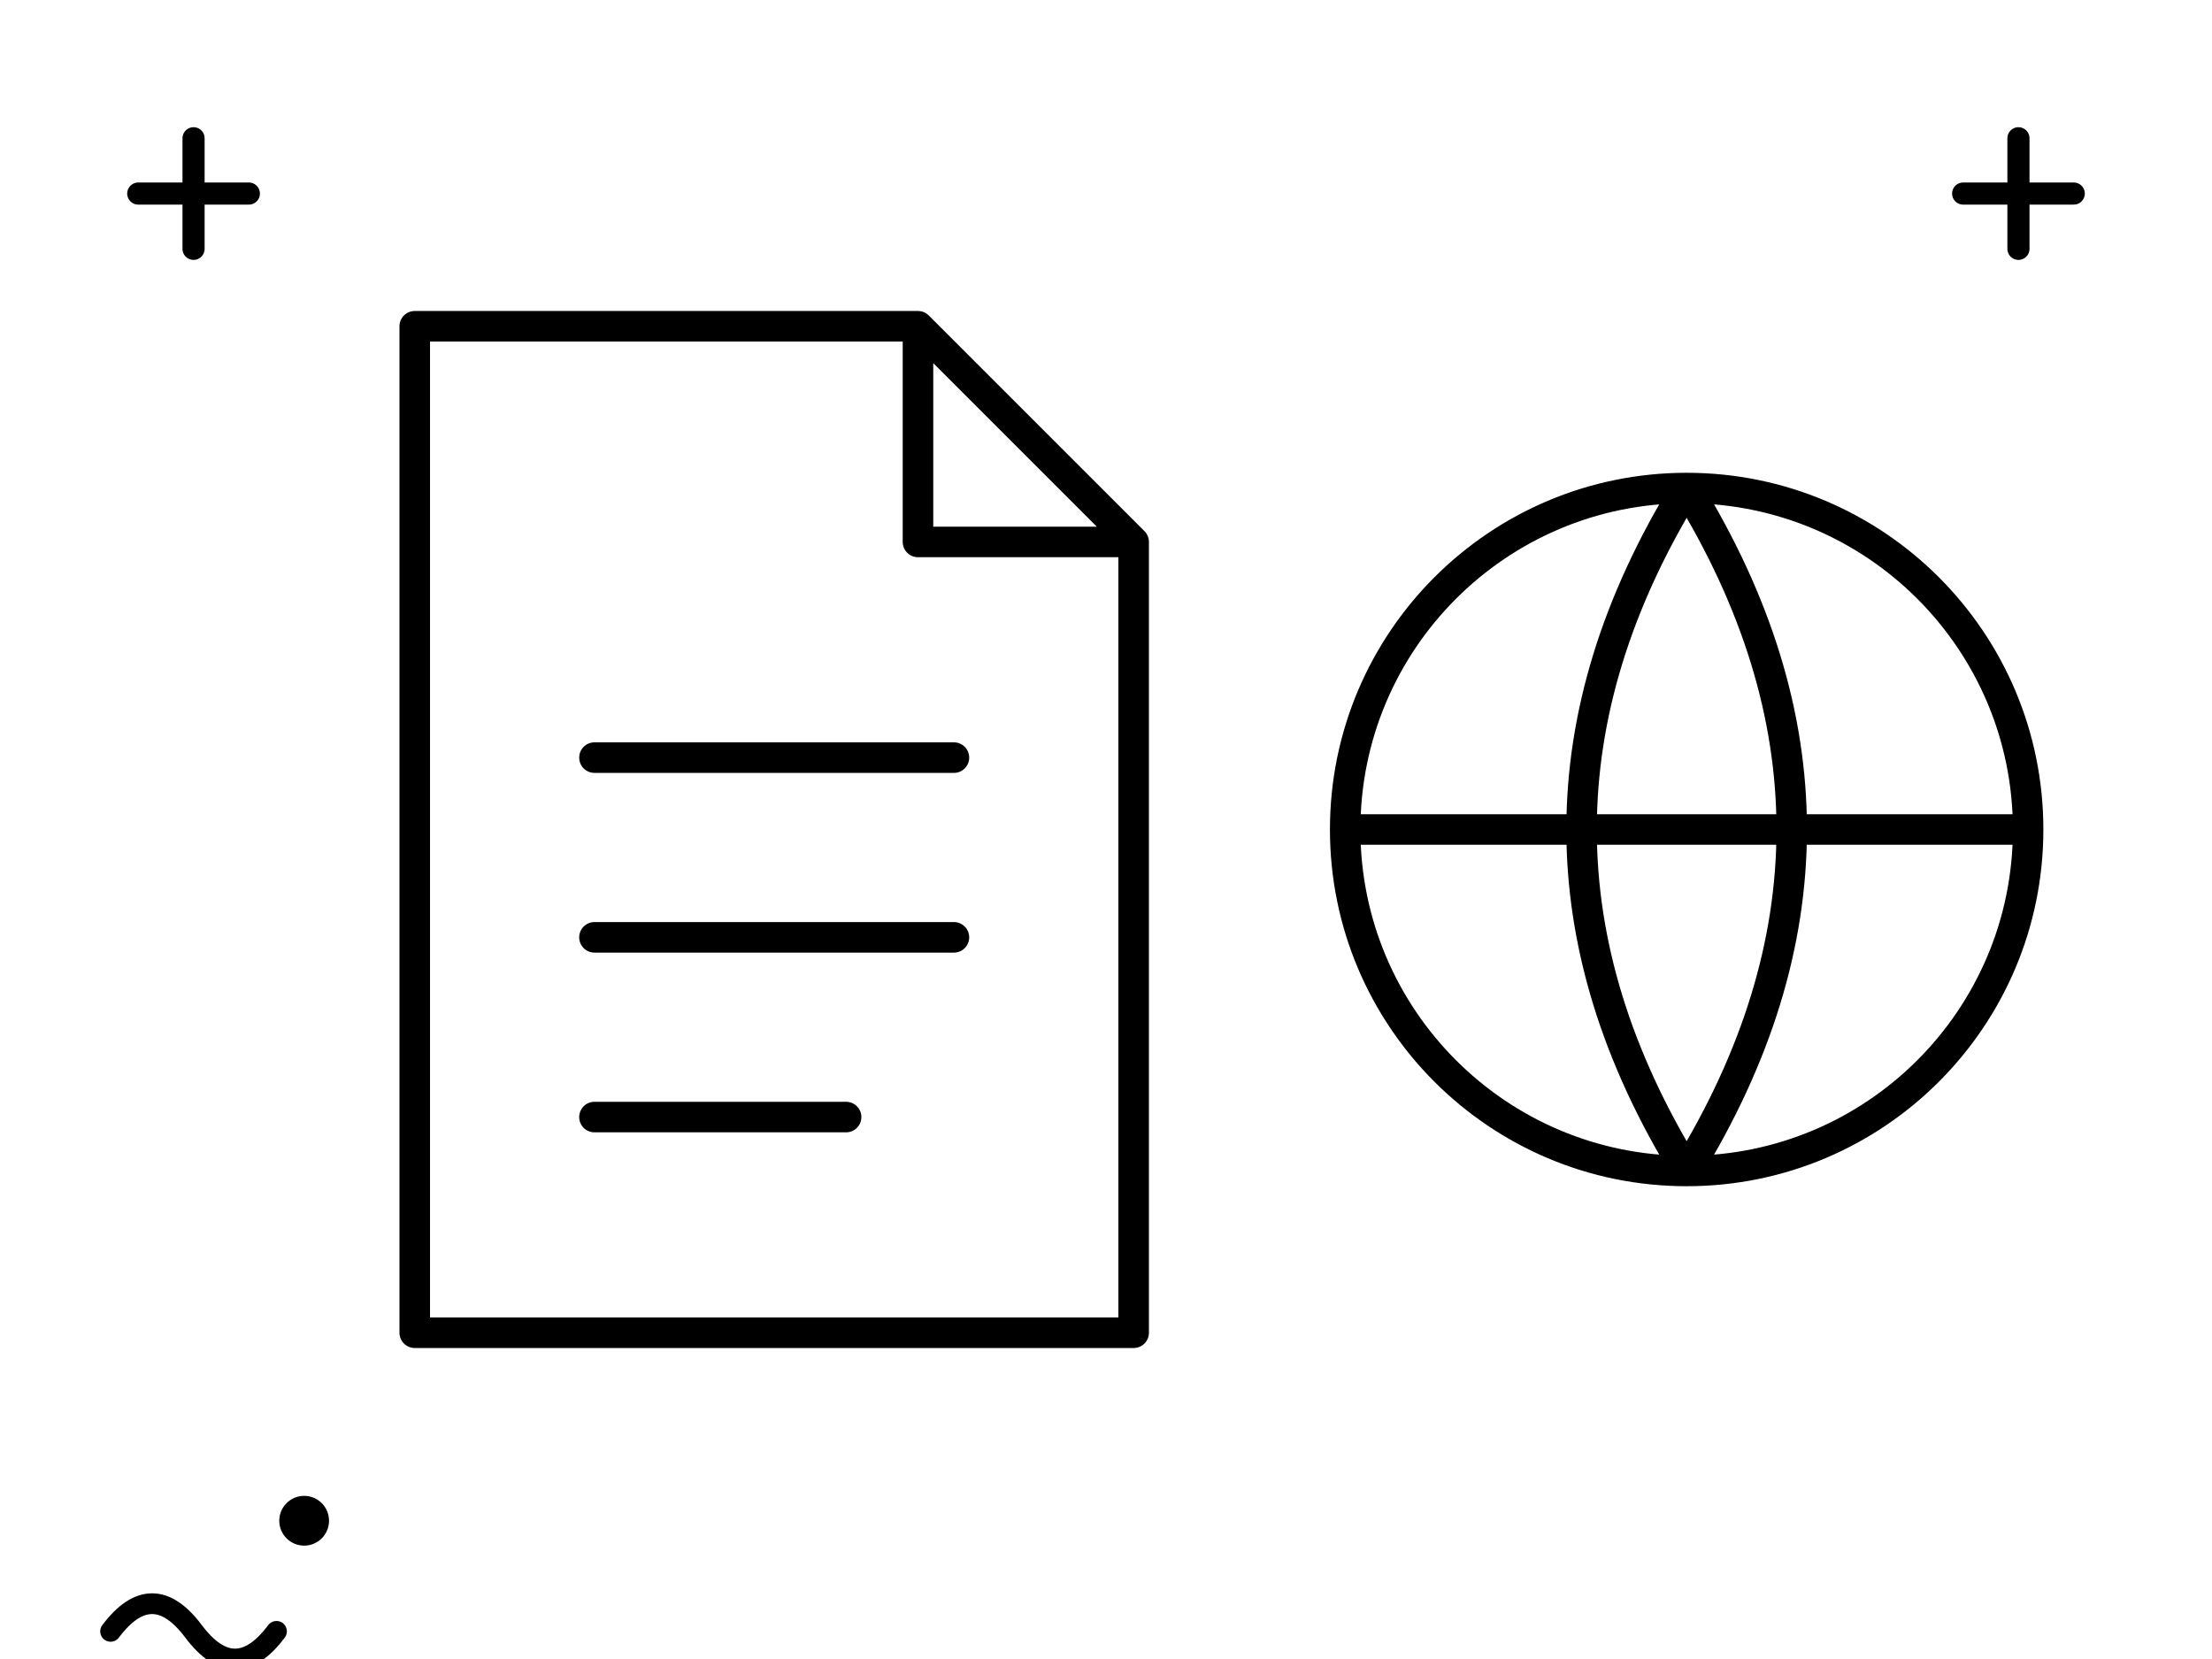
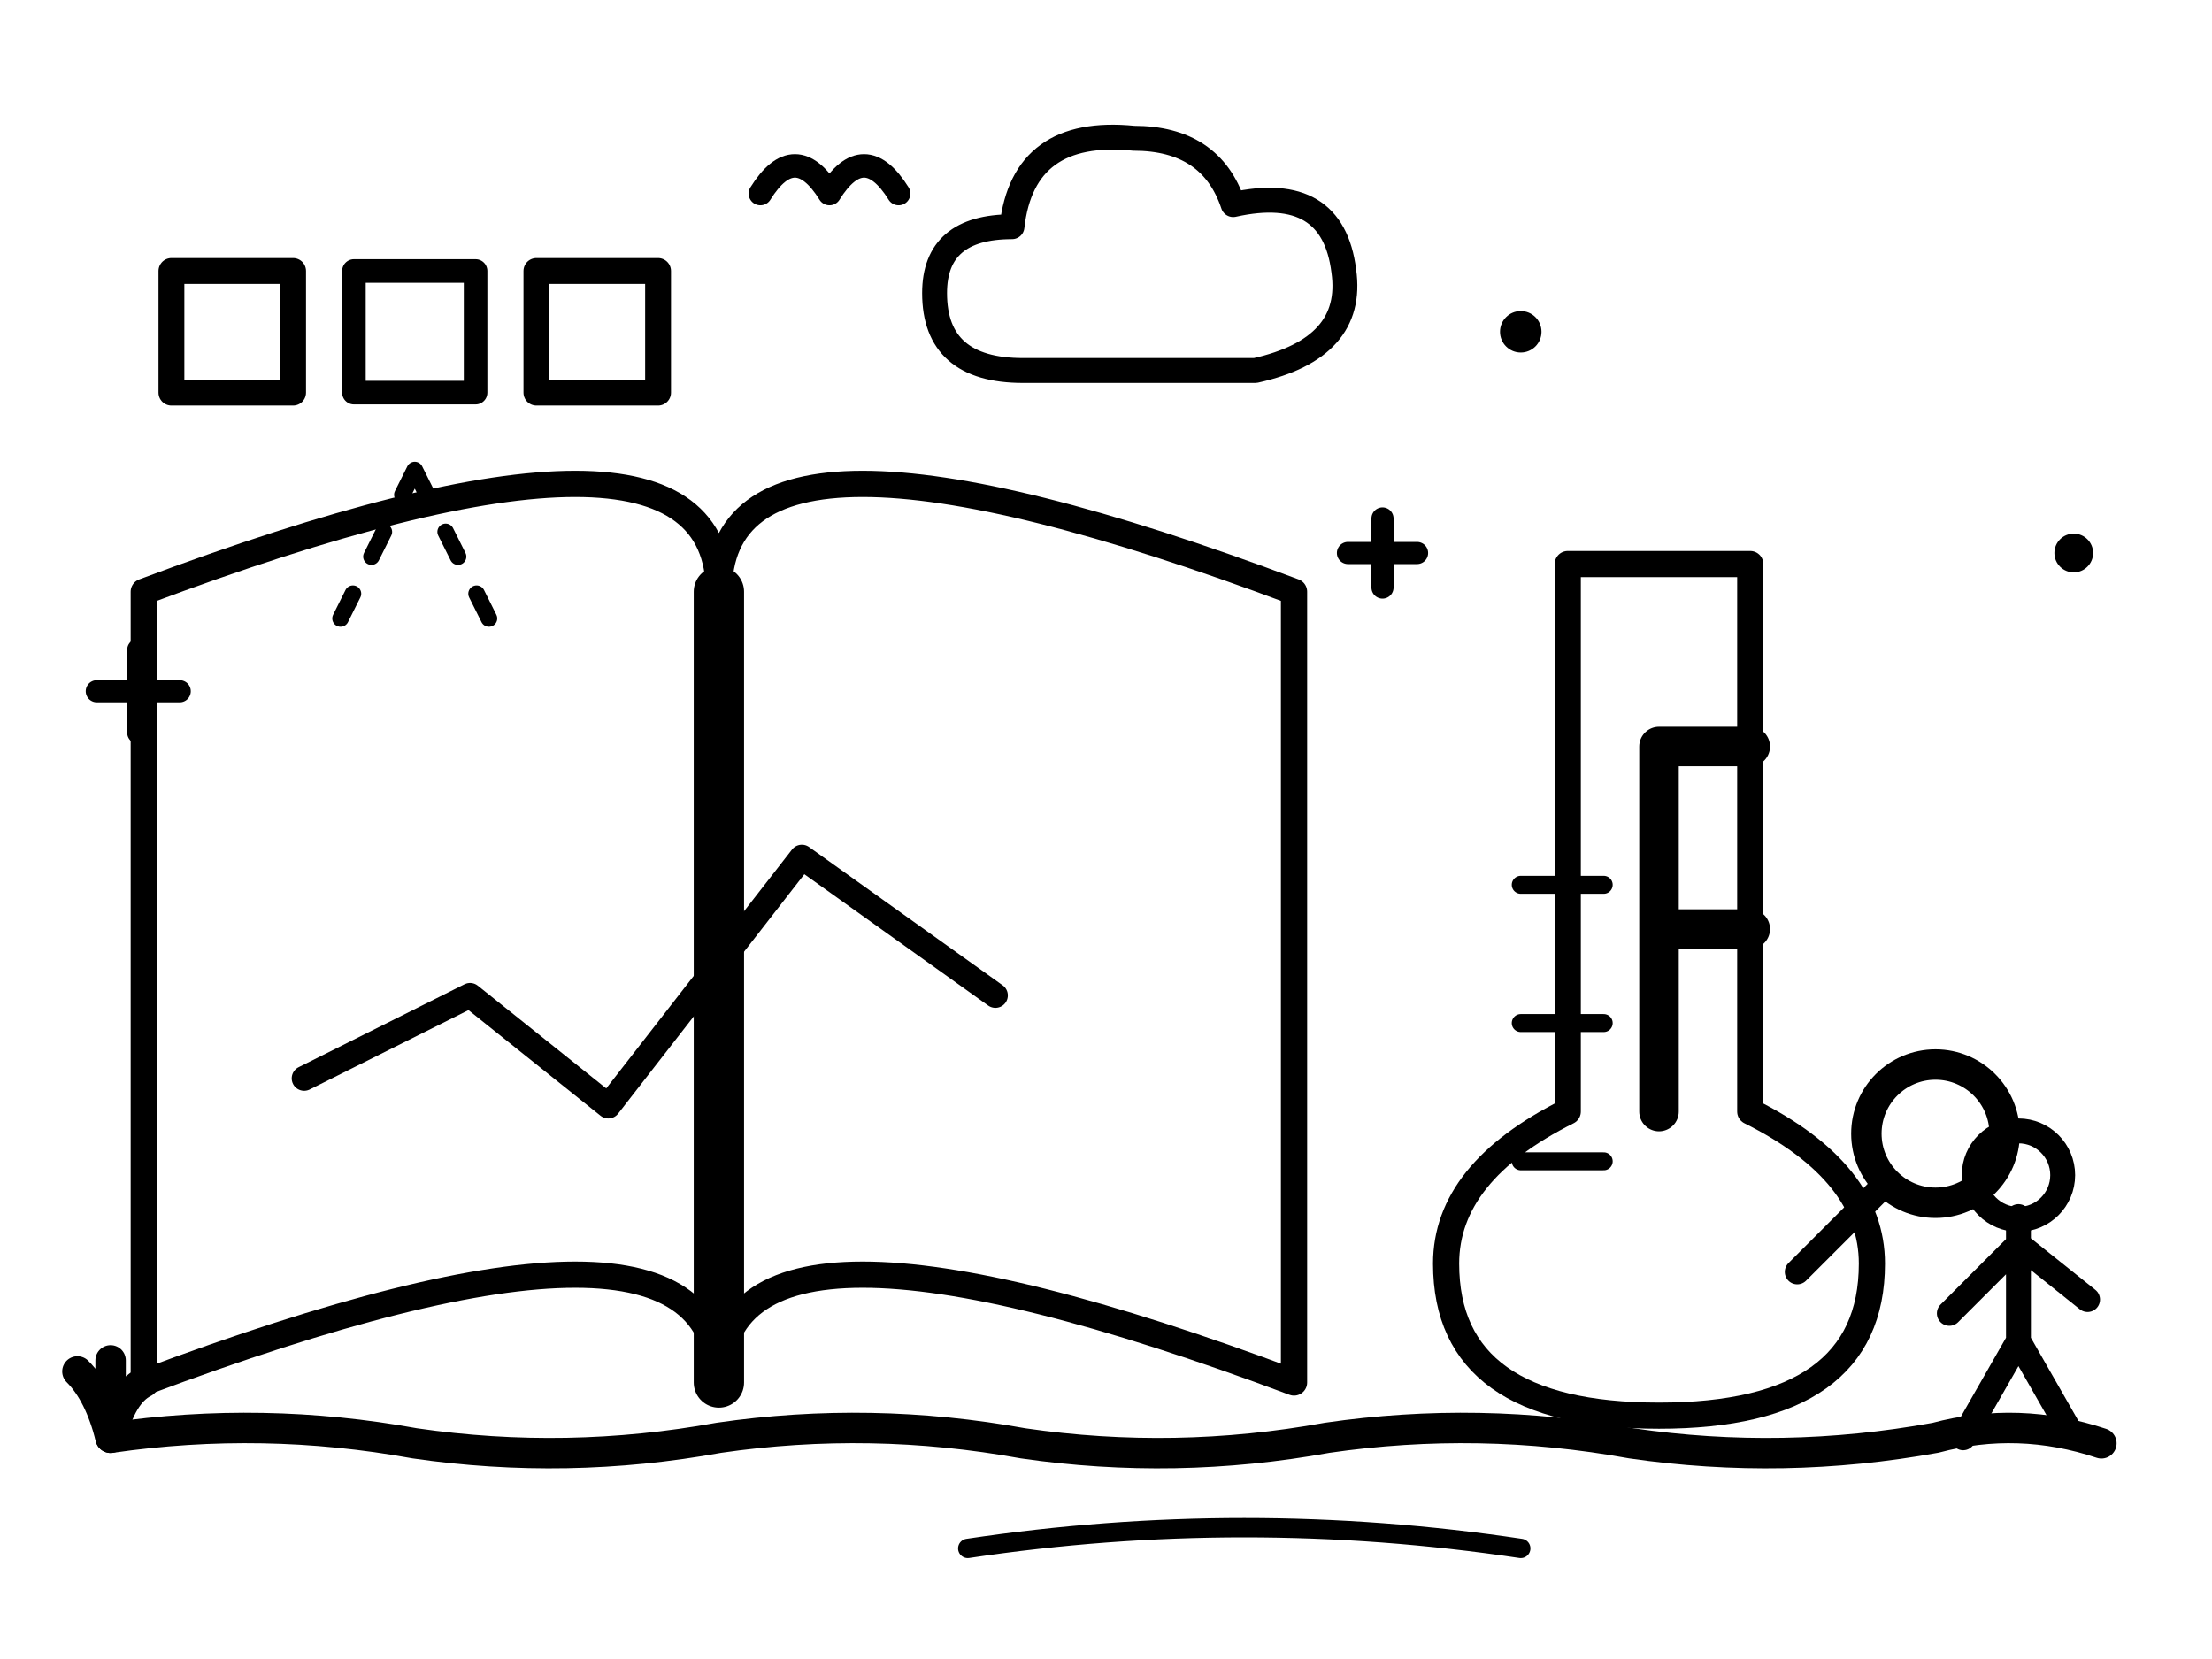
<svg xmlns="http://www.w3.org/2000/svg" viewBox="0 0 160 120" fill="none" stroke="#000" stroke-width="2.2" stroke-linecap="round" stroke-linejoin="round">
-   <g transform="translate(56 60) scale(2.6)" stroke-width="0.85">
-     <path d="M-10-14H4L10-8V14H-10zM4-14V-8H10M-5-2H5M-5 3H5M-5 8H2" />
+   <path d="M8 104q11 -1.6 22 0.4q11 1.6 22 -0.4q11 -1.6 22 0.4q11 1.6 22 -0.4q11 -1.6 22 0.4q11 1.6 22 -0.4q6 -1.6 12 0.4" />
+   <g transform="translate(52 100) scale(2.6 2.6)" stroke-width="0.73">
+     <path d="M-16 0V-22q16-6 16 0q0-6 16 0V0q-16-6-16 0q0-6-16 0z" />
+     <path d="M0-22V0" stroke-width="1.4" />
  </g>
-   <g transform="translate(122 60) scale(1.9)" stroke-width="1.16">
-     <path d="M-13 0a13 13 0 1 0 26 0a13 13 0 1 0-26 0M-13 0H13M0-13Q-8 0 0 13M0-13Q8 0 0 13" />
+   <path d="M22 78l12-6l10 8l14-18l14 10" stroke-width="1.8" />
+   <path d="M54 82l8-6l8 4l8-12" stroke-width="0" />
+   <g transform="translate(120 98) scale(2.2 2.2)" stroke-width="0.86">
+     <path d="M-3-26v18q-4 2-4 5q0 5 7 5t7-5q0-3-4-5v-18z" />
+     <path d="M0-8v-12M0-20h3M0-14h3" stroke-width="1.3" />
  </g>
-   <path d="M142 14H150M146 10V18" stroke-width="1.6" />
-   <path d="M10 14H18M14 10V18" stroke-width="1.6" />
-   <circle cx="22" cy="110" r="1.8" fill="#000" stroke="none" />
-   <path d="M8 118q3-4 6 0t6 0" stroke-width="1.5" />
+   <path d="M110 64h6M110 74h6M110 84h6" stroke-width="1.3" />
+   <g transform="translate(146 104) scale(1 1)" stroke-width="1.80">
+     <circle cx="0" cy="-19" r="3.2" />
+     <path d="M0-16v9M0-14l-5 5M0-14l5 4M0-7l-4 7M0-7l4 7" />
+   </g>
+   <circle cx="140" cy="82" r="5" />
+   <path d="M136 86l-6 6" stroke-width="1.8" />
+   <g transform="translate(30 24) scale(1.1 1.1)" stroke-width="1.55">
+     <path d="M-4-4h8v8h-8z" />
+     <path d="M-16-4h8v8h-8zM8-4h8v8h-8z" stroke-width="1.7" />
+   </g>
+   <path d="M30 34l-6 12M30 34l6 12" stroke-width="1.2" stroke-dasharray="2 3" />
+   <g transform="translate(86 22) scale(0.8 0.8)" stroke-width="2.25">
+     <path d="M-15 6q-8 0-8-7q0-6 7-6q1-9 11-8q7 0 9 6q9-2 10 6q1 7-8 9z" />
+   </g>
+   <path d="M55 14q2.5 -4 5 0q2.5 -4 5 0" stroke-width="1.7" />
+   <path d="M7 50h6M10 47v6" stroke-width="1.6" />
+   <path d="M97.5 40h5M100 37.5v5" stroke-width="1.6" />
+   <circle cx="110" cy="24" r="1.5" fill="#000" stroke="none" />
+   <circle cx="150" cy="40" r="1.4" fill="#000" stroke="none" />
+   <path d="M8 104q-0.8 -3.2 -2.4 -4.8M8 104v-5.6M8 104q0.8 -3.2 2.4 -4" />
+   <path d="M70 112q20-3 40 0" stroke-width="1.4" />
+   <path d="M46 42h12M52 36v12" stroke-width="0" />
</svg>
